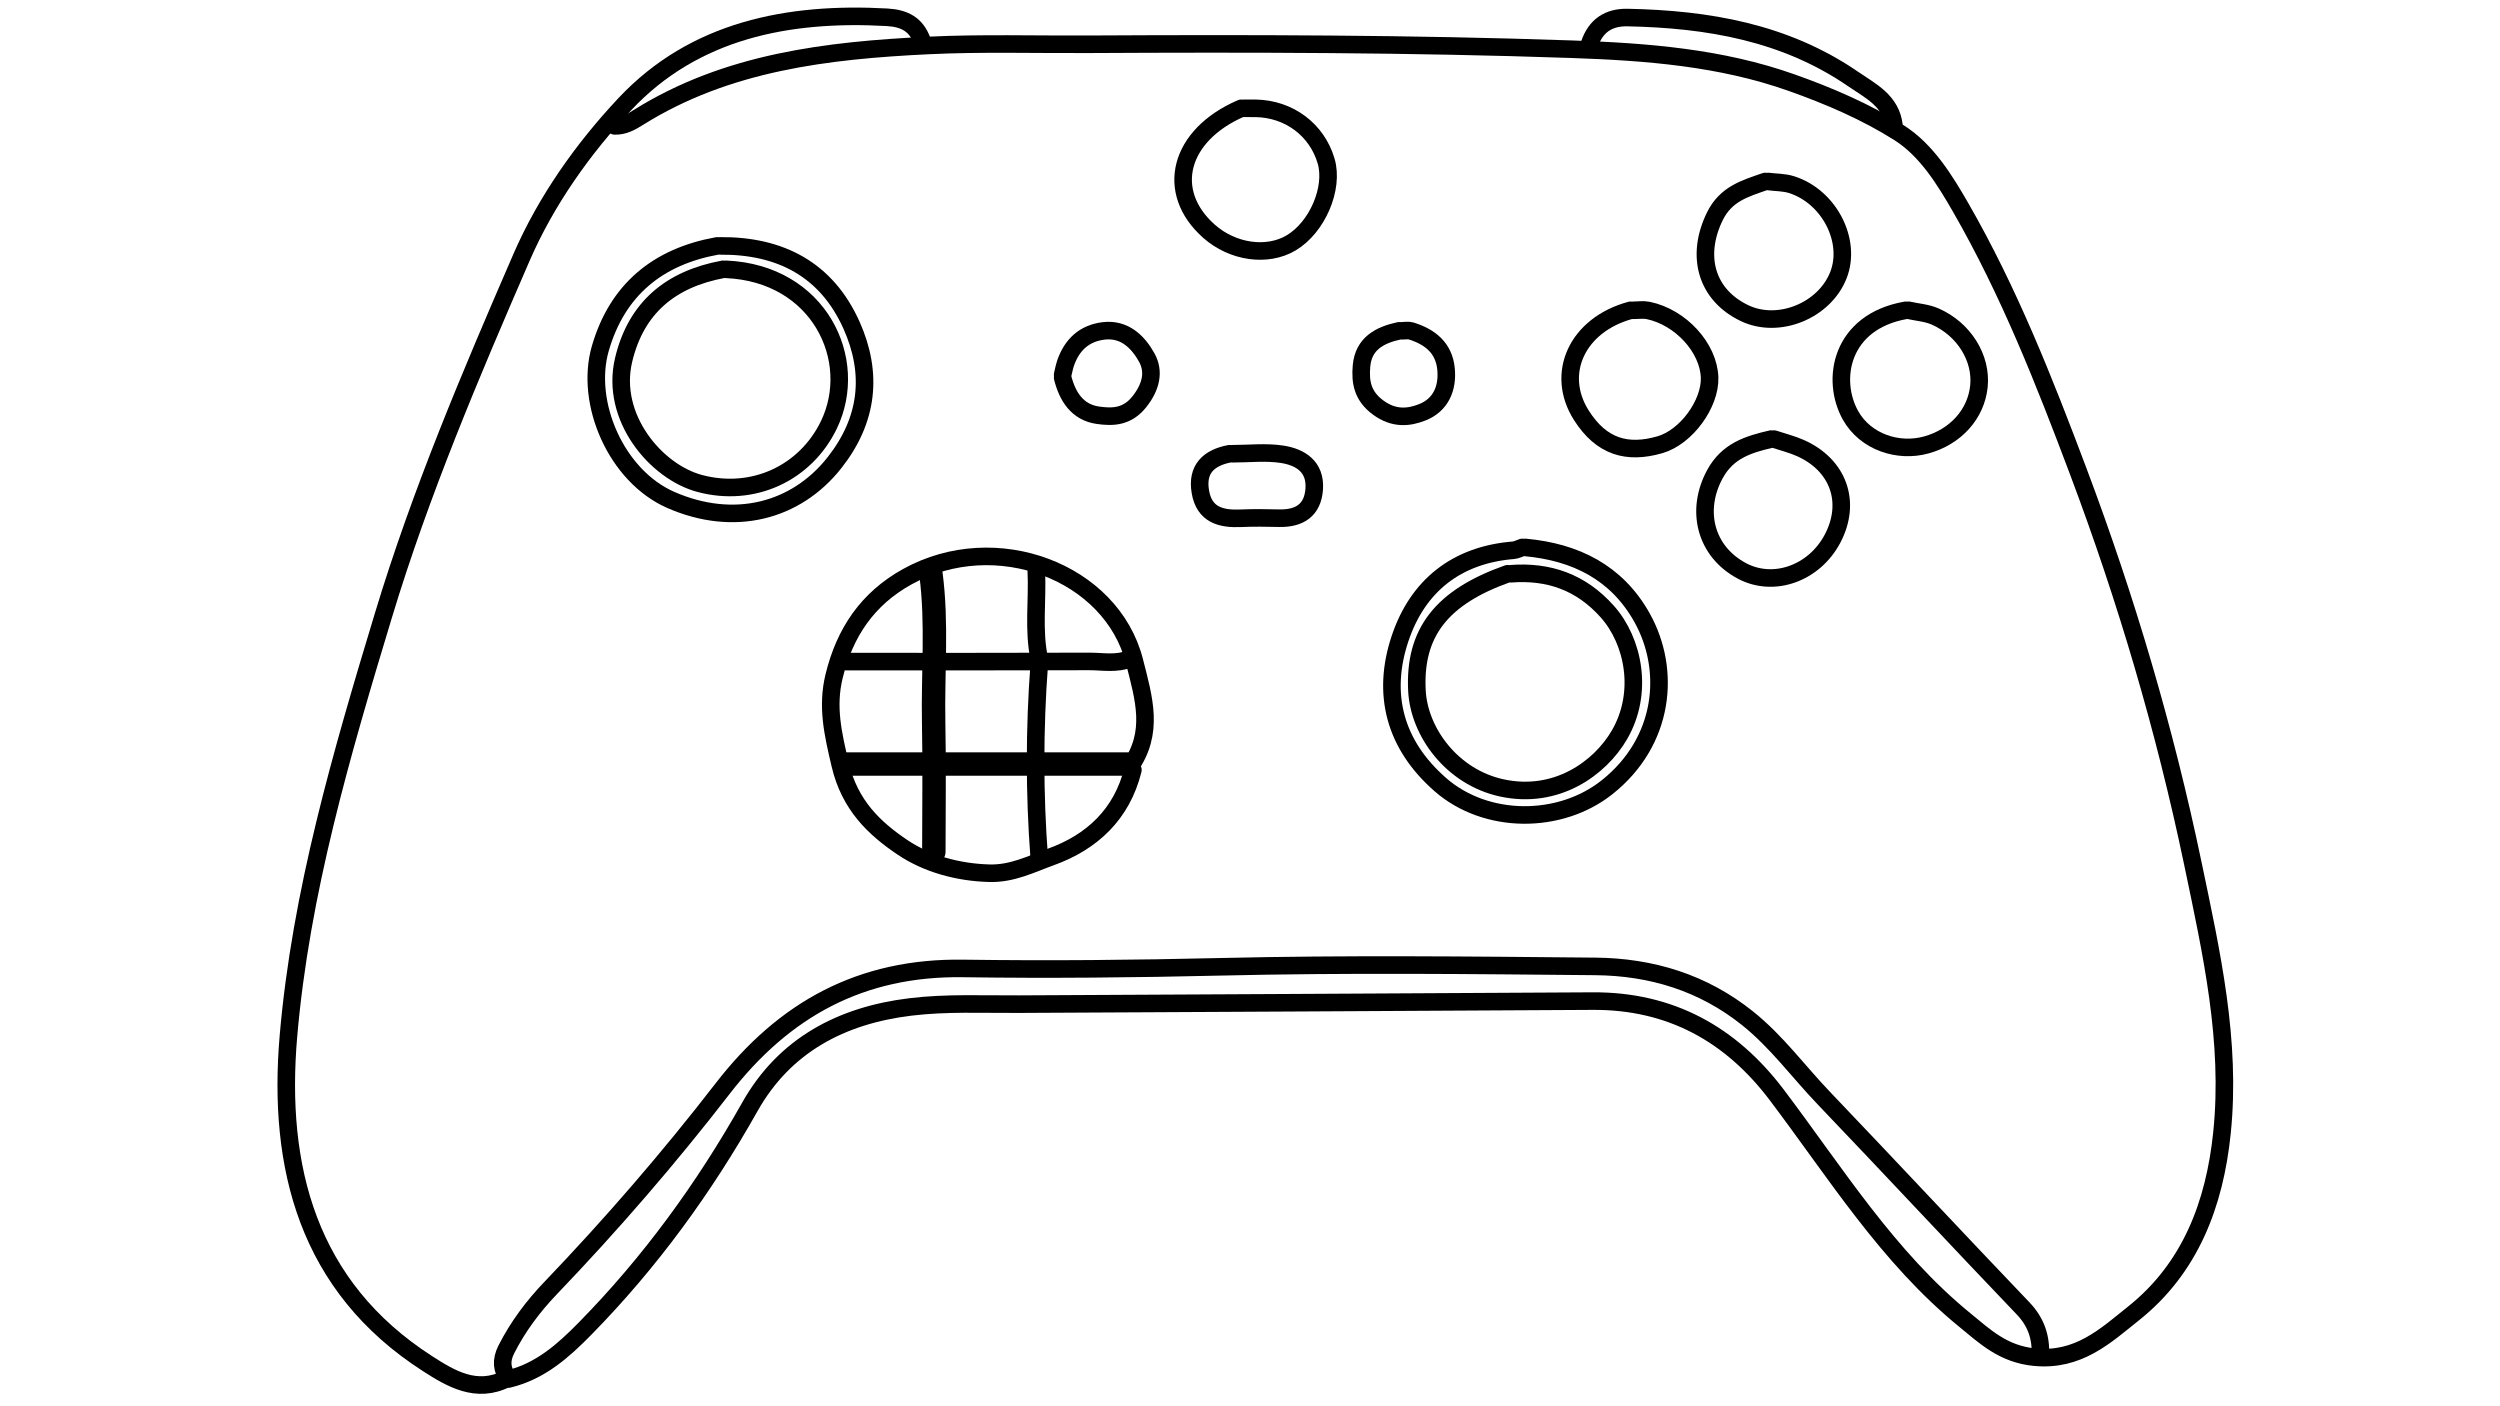
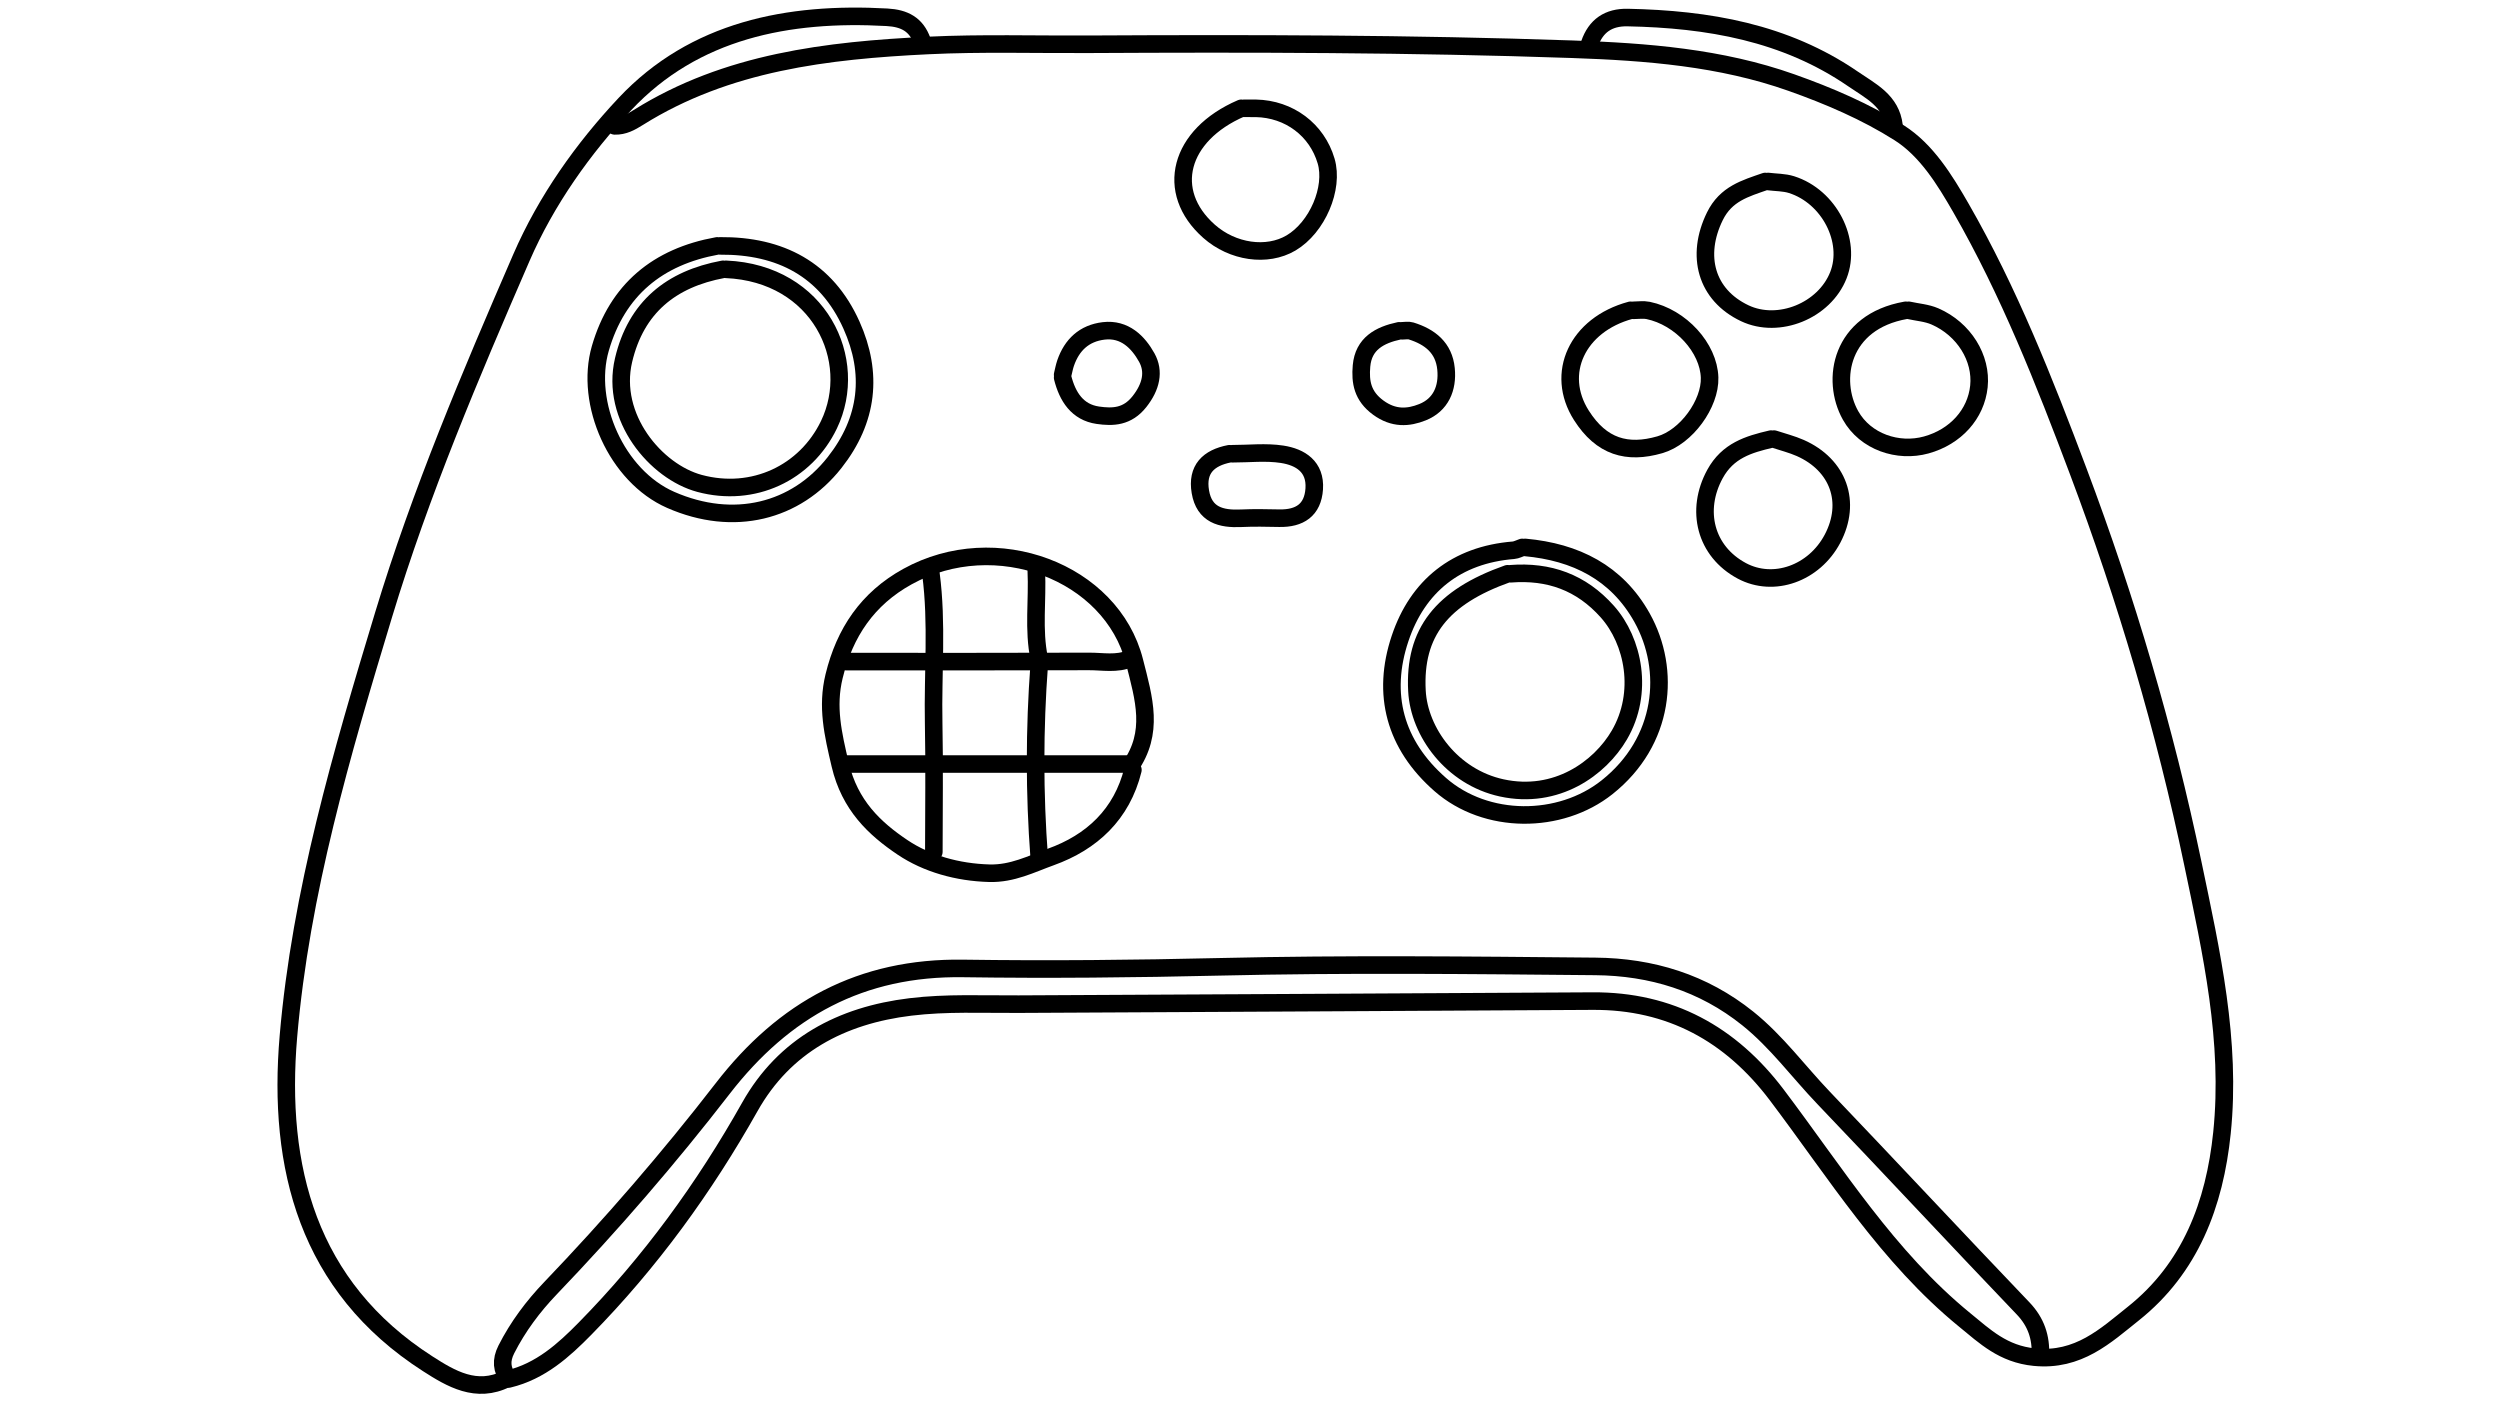
<svg xmlns="http://www.w3.org/2000/svg" version="1.1" id="Layer_1" x="0px" y="0px" width="100%" viewBox="0 0 427 240" enable-background="new 0 0 427 240" xml:space="preserve">
  <path fill="none" id="Right_Outer_Cognition" opacity="1" stroke="#000000" stroke-linecap="round" stroke-linejoin="round" stroke-width="3" d=" M348.5,231.5   C348.626,228.411 347.777,225.81 345.535,223.466   C334.125,211.539 322.881,199.454 311.475,187.523   C307.159,183.008 303.469,177.926 298.531,173.962   C290.884,167.824 282.049,165.152 272.499,165.063   C251.168,164.862 229.825,164.626 208.503,165.129   C193.83,165.475 179.161,165.621 164.501,165.409   C147.093,165.157 133.92,172.355 123.422,185.939   C114.248,197.809 104.418,209.17 94.025,220.024   C91.041,223.139 88.451,226.597 86.478,230.489   C85.537,232.345 85.674,233.949 86.86,235.534   C92.345,234.213 96.313,230.605 99.926,226.927   C111.037,215.62 120.281,202.899 128.079,189.044   C133.993,178.537 143.69,173.42 155.498,171.985   C161.657,171.236 167.831,171.545 174,171.509   C206.667,171.323 239.333,171.193 272,170.987   C285.292,170.903 295.621,176.624 303.476,187.018   C313.551,200.351 322.421,214.703 335.555,225.433   C339.004,228.251 342.115,231.27 347.47,231.8   C355.012,232.547 359.638,228.132 364.383,224.353   C374.11,216.608 378.258,205.672 379.513,193.501   C381.132,177.799 377.714,162.683 374.541,147.491   C369.769,124.642 363.177,102.337 354.968,80.512   C349.182,65.132 343.149,49.827 334.937,35.536   C332.163,30.709 329.047,25.639 324.384,22.683   C318.705,19.081 312.335,16.359 305.964,14.102   C293.895,9.826 281.268,8.85 268.503,8.408   C241.004,7.455 213.503,7.413 186,7.562   C176.832,7.612 167.606,7.325 158.513,7.768   C141.361,8.603 124.161,10.577 109.035,20.056   C107.718,20.881 106.536,21.54 105,21.5  " />
  <path fill="none" id="Left_Outer_Cognition" opacity="1" stroke="#000000" stroke-linecap="round" stroke-linejoin="round" stroke-width="3" d=" M157.5,7   C156.494,4.175 154.489,3.118 151.503,2.951   C134.603,2.007 118.596,5.155 106.76,17.744   C99.631,25.327 93.305,34.211 89.049,44.021   C80.372,64.022 71.844,84.098 65.517,105.005   C58.37,128.622 51.37,152.409 49.261,177.022   C47.353,199.3 52.513,219.747 73.047,232.926   C76.997,235.461 81.366,238.092 86.5,235.5  " />
  <path fill="none" class="Right_Stick" opacity="1" stroke="#000000" stroke-linecap="round" stroke-linejoin="round" stroke-width="3" d=" M260.5,93.5   C269.096,94.284 276.147,97.77 280.47,105.517   C285.446,114.433 284.35,126.63 274.475,134.469   C266.454,140.837 253.829,140.859 245.998,134.002   C238.216,127.188 235.948,118.557 239.134,109.045   C242.132,100.095 248.742,94.769 258.499,93.984   C259.009,93.943 259.5,93.667 260,93.5  " />
  <path fill="none" id="LB_top" opacity="1" stroke="#000000" stroke-linecap="round" stroke-linejoin="round" stroke-width="3" d=" M323.5,21.5   C323.013,17.218 319.535,15.571 316.506,13.492   C304.885,5.516 291.713,3.279 278,2.997   C274.735,2.93 272.561,4.402 271.5,7.5  " />
  <path fill="none" id="View" opacity="1" stroke="#000000" stroke-linecap="round" stroke-linejoin="round" stroke-width="3" d=" M181.5,64.5   C182.323,67.753 184.006,70.416 187.511,70.922   C190.074,71.291 192.544,71.225 194.619,68.594   C196.613,66.068 197.199,63.47 195.868,61.073   C194.42,58.467 192.108,56.082 188.502,56.517   C185.182,56.918 183.083,58.894 182.008,62.003   C181.785,62.65 181.667,63.333 181.5,64  " />
  <path fill="none" id="D_Pad" opacity="1" stroke="#000000" stroke-linecap="round" stroke-linejoin="round" stroke-width="3" d=" M193.5,131.5   C191.613,139.095 186.49,143.852 179.457,146.379   C176.128,147.576 172.919,149.251 168.996,149.147   C163.539,149.002 158.288,147.503 154.173,144.742   C149.368,141.518 145.135,137.534 143.51,130.615   C142.274,125.355 141.187,120.732 142.465,115.491   C144.285,108.031 148.173,102.254 154.992,98.485   C170.056,90.157 189.852,97.644 193.759,112.934   C195.418,119.425 197.147,125.111 193,131  " />
  <path fill="none" class="D_Pad_Line" opacity="1" stroke="#000000" stroke-linecap="round" stroke-linejoin="round" stroke-width="3" d=" M193,112.5   C190.725,113.478 188.332,112.964 186,112.973   C172.167,113.027 158.333,113 144.5,113  " />
-   <path fill="none" class="D_Pad_Line" opacity="1" stroke="#000000" stroke-linecap="round" stroke-linejoin="round" stroke-width="4" d=" M192.5,130.5   C176.5,130.5 160.5,130.5 144.5,130.5  " />
+   <path fill="none" class="D_Pad_Line" opacity="1" stroke="#000000" stroke-linecap="round" stroke-linejoin="round" stroke-width="3" d=" M192.5,130.5   C176.5,130.5 160.5,130.5 144.5,130.5  " />
  <path fill="none" class="D_Pad_Line" opacity="1" stroke="#000000" stroke-linecap="round" stroke-linejoin="round" stroke-width="3" d=" M177.5,113.5   C176.678,124.5 176.67,135.5 177.5,146.5  " />
-   <path fill="none" class="D_Pad_Line" opacity="1" stroke="#000000" stroke-linecap="round" stroke-linejoin="round" stroke-width="4" d=" M159,98   C160.122,106.481 159.297,115.001 159.469,123.501   C159.618,130.831 159.5,138.167 159.5,145.5  " />
+   <path fill="none" class="D_Pad_Line" opacity="1" stroke="#000000" stroke-linecap="round" stroke-linejoin="round" stroke-width="3" d=" M159,98   C160.122,106.481 159.297,115.001 159.469,123.501   C159.618,130.831 159.5,138.167 159.5,145.5  " />
  <path fill="none" class="D_Pad_Line" opacity="1" stroke="#000000" stroke-linecap="round" stroke-linejoin="round" stroke-width="3" d=" M177,97.5   C177.243,102.497 176.456,107.529 177.5,112.5  " />
  <path fill="none" id="A" opacity="1" stroke="#000000" stroke-linecap="round" stroke-linejoin="round" stroke-width="3" d=" M302.5,75   C298.638,75.899 295.103,76.971 292.923,80.958   C289.533,87.16 291.26,94.157 297.5,97.5   C302.929,100.408 309.864,97.947 313,92   C316.271,85.798 314.03,79.423 307.491,76.52   C306.053,75.882 304.5,75.5 303,75  " />
  <path fill="none" id="Menu" opacity="1" stroke="#000000" stroke-linecap="round" stroke-linejoin="round" stroke-width="3" d=" M239,56.5   C235.647,57.214 232.877,58.697 232.546,62.504   C232.308,65.246 232.697,67.642 235.409,69.624   C238.039,71.546 240.539,71.376 242.962,70.406   C246.077,69.16 247.309,66.33 246.981,63.002   C246.624,59.389 244.225,57.523 240.994,56.52   C240.538,56.378 240,56.5 239.5,56.5  " />
  <path fill="none" id="B" opacity="1" stroke="#000000" stroke-linecap="round" stroke-linejoin="round" stroke-width="3" d=" M325.5,53   C314.386,54.964 312.652,64.863 316.076,70.958   C318.614,75.477 324.189,77.328 329,76   C334.017,74.615 337.507,70.737 338,66   C338.502,61.175 335.465,56.209 330.482,54.041   C329.099,53.439 327.5,53.333 326,53  " />
  <path fill="none" id="Share" opacity="1" stroke="#000000" stroke-linecap="round" stroke-linejoin="round" stroke-width="3" d=" M210,77.5   C206.422,78.197 204.368,80.138 205.022,83.996   C205.691,87.949 208.548,88.684 212.001,88.519   C214.163,88.416 216.334,88.465 218.5,88.508   C221.971,88.576 224.231,87.126 224.471,83.498   C224.721,79.715 222.114,78.07 218.986,77.589   C216.218,77.163 213.333,77.5 210.5,77.5  " />
  <path fill="none" id="X" opacity="1" stroke="#000000" stroke-linecap="round" stroke-linejoin="round" stroke-width="3" d=" M278.5,53   C269.378,55.47 265.559,63.789 270.099,70.937   C273.536,76.346 277.93,77.563 283.491,75.967   C288.043,74.661 292.134,68.949 292,64.5   C291.847,59.429 287.075,54.177 281.495,53.023   C280.696,52.858 279.833,53 279,53  " />
  <path fill="none" class="Left_Stick" opacity="1" stroke="#000000" stroke-linecap="round" stroke-linejoin="round" stroke-width="3" d=" M123.5,46   C114.627,47.65 108.634,52.48 106.507,61.502   C104.196,71.296 112.032,80.564 119.482,82.567   C128.632,85.027 137.606,80.814 141.585,72.541   C146.898,61.489 139.935,46.682 124,46  " />
  <path fill="none" class="Left_Stick" opacity="1" stroke="#000000" stroke-linecap="round" stroke-linejoin="round" stroke-width="3" d=" M122.5,42   C112.337,43.838 105.432,49.502 102.535,59.51   C99.834,68.844 105.283,81.313 114.553,85.378   C125.344,90.11 135.946,87.379 142.531,79.025   C148.303,71.702 149.125,63.772 145.431,55.531   C141.162,46.008 133.25,41.916 123,42  " />
  <path fill="none" id="Y" opacity="1" stroke="#000000" stroke-linecap="round" stroke-linejoin="round" stroke-width="3" d=" M301.5,31   C298.094,32.189 294.789,33.088 292.897,36.949   C289.597,43.685 291.393,50.362 298,53.5   C303.792,56.251 311.611,53.075 314,47   C316.305,41.138 312.43,33.569 305.989,31.533   C304.729,31.135 303.333,31.167 302,31  " />
  <path fill="none" id="XBOX" opacity="1" stroke="#000000" stroke-linecap="round" stroke-linejoin="round" stroke-width="3" d=" M212,18.5   C201.386,23.079 198.859,32.728 206.5,39.5   C210.532,43.073 216.408,43.913 220.5,41.5   C224.989,38.853 227.867,32.137 226.5,27.5   C224.927,22.164 220.194,18.613 214.5,18.502   C213.834,18.489 213.167,18.5 212.5,18.5  " />
  <path fill="none" class="Right_Stick" opacity="1" stroke="#000000" stroke-linecap="round" stroke-linejoin="round" stroke-width="3" d=" M257.5,98   C246.231,101.995 241.491,108.054 242.015,117.999   C242.387,125.052 248.009,132.724 256.484,134.572   C265.857,136.615 273.273,131.21 276.581,125.547   C280.803,118.317 279.007,109.492 274.535,104.469   C270.059,99.441 264.553,97.494 258,98  " />
</svg>
